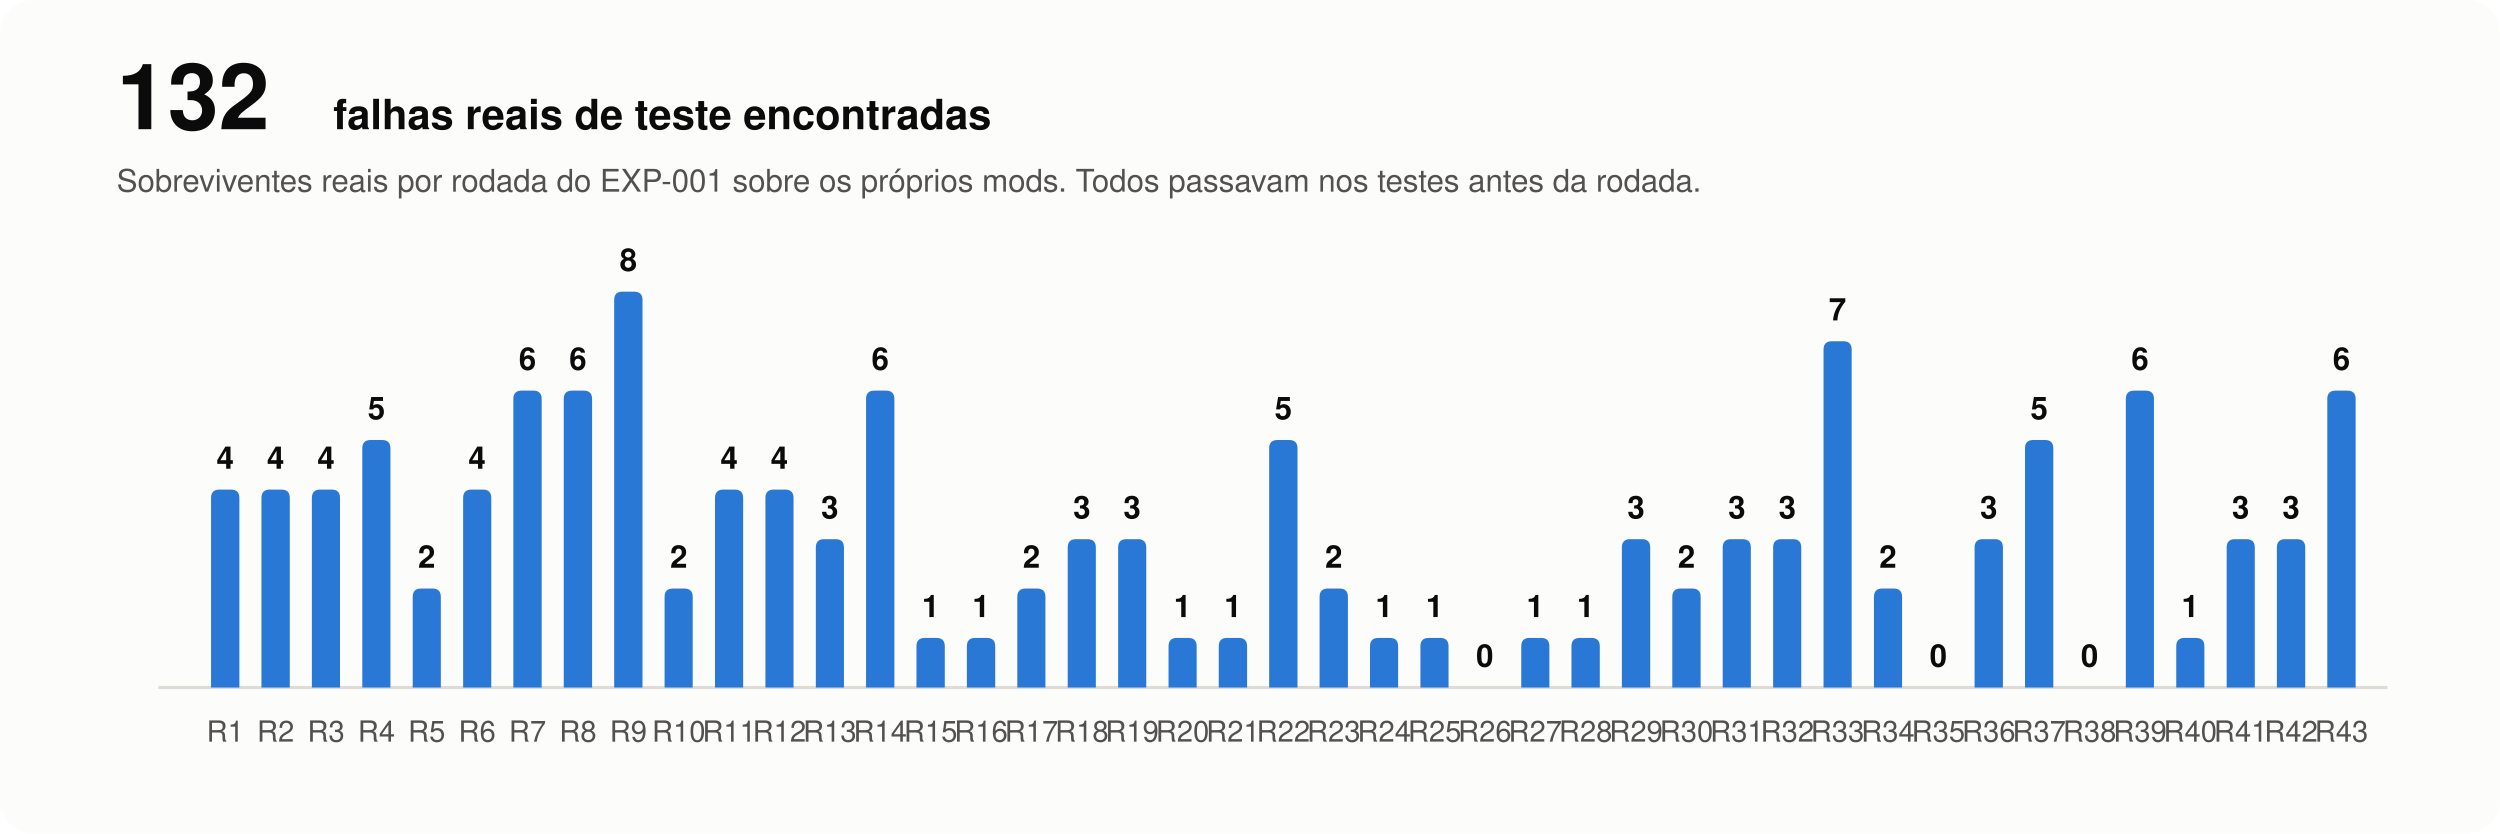
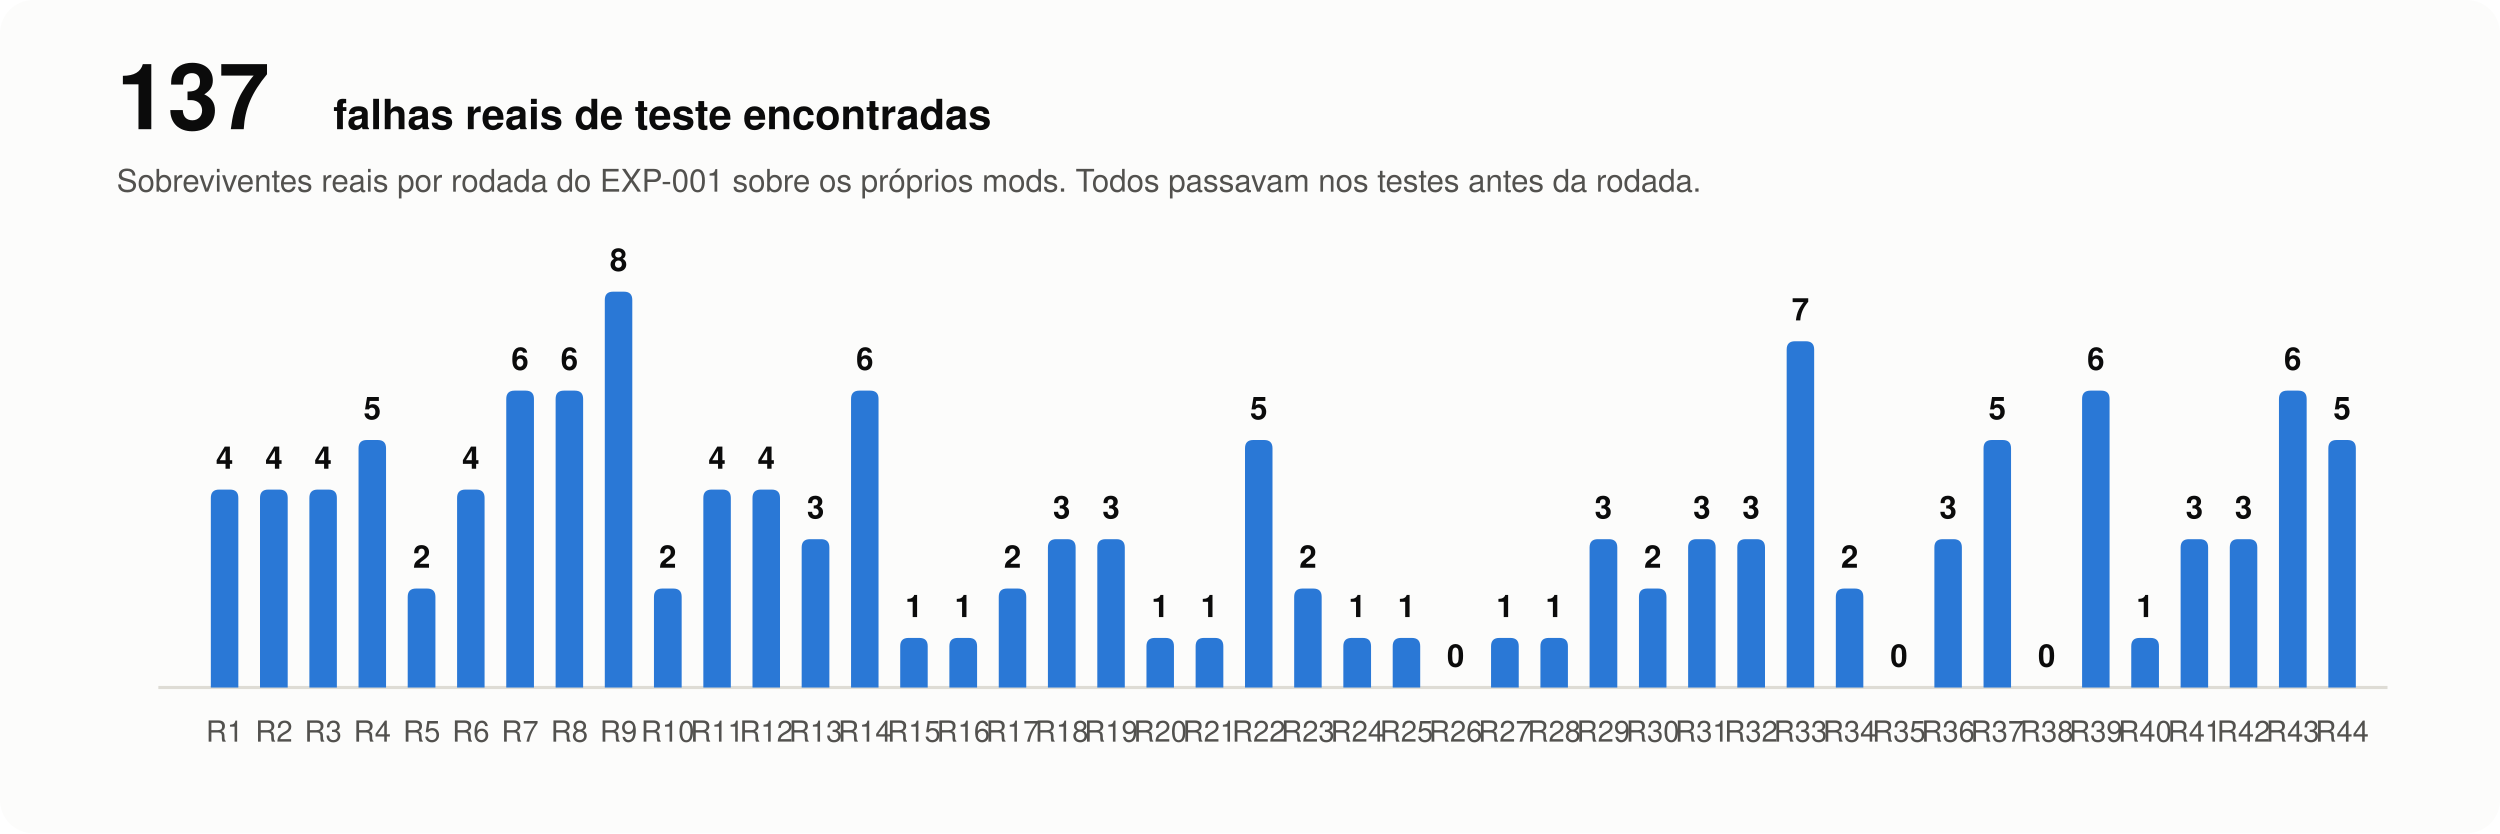
- <svg xmlns="http://www.w3.org/2000/svg" viewBox="0 0 1200 400" width="1200" height="400" role="img" aria-label="132 falhas reais de teste encontradas em 43 rodadas" font-family="ui-sans-serif, -apple-system, 'Segoe UI', Helvetica, Arial, sans-serif">
+ <svg xmlns="http://www.w3.org/2000/svg" viewBox="0 0 1200 400" width="1200" height="400" role="img" aria-label="137 falhas reais de teste encontradas em 44 rodadas" font-family="ui-sans-serif, -apple-system, 'Segoe UI', Helvetica, Arial, sans-serif">
  <style>
  .sup { fill: #fcfcfb; } .sup2 { fill: #f3f2ef; } .borda { stroke: #dedcd5; }
  .t1 { fill: #0b0b0b; } .t2 { fill: #52514e; } .t3 { fill: #8a887f; }
  .ac { fill: #2a78d6; } .acs { stroke: #2a78d6; } .acf { fill: #e8f1fb; }
  .ok { fill: #0f7a3d; } .okf { fill: #e3f3e8; }
  @media (prefers-color-scheme: dark) {
    .sup { fill: #1a1a19; } .sup2 { fill: #232322; } .borda { stroke: #3a3936; }
    .t1 { fill: #f0efec; } .t2 { fill: #c3c2b7; } .t3 { fill: #8f8d84; }
    .ac { fill: #3987e5; } .acs { stroke: #3987e5; } .acf { fill: #1d2c40; }
    .ok { fill: #4cc27a; } .okf { fill: #16301f; }
  }
  @media (prefers-reduced-motion: reduce) { * { animation: none !important; } }

  .barra { transform-box: fill-box; transform-origin: bottom; animation: cresce 1.1s cubic-bezier(.2,.8,.2,1); }
  @keyframes cresce { from { transform: scaleY(0); } to { transform: scaleY(1); } }
</style>
  <rect width="1200" height="400" rx="16" class="sup" />
-   <text x="56" y="62" font-size="44" font-weight="800" class="t1">132</text>
+   <text x="56" y="62" font-size="44" font-weight="800" class="t1">137</text>
  <text x="160" y="62" font-size="20" font-weight="700" class="t1">falhas reais de teste encontradas</text>
  <text x="56" y="92" font-size="15" class="t2">Sobreviventes reais por rodada do EXP-001 sobre os próprios mods. Todos passavam nos testes antes da rodada.</text>
  <line x1="76" y1="330" x2="1146" y2="330" class="borda" stroke-width="1.5" />
  <g class="barra">
-     <path d="M101.3,330 L101.3,239.0 Q101.3,235.0 105.3,235.0 L110.9,235.0 Q114.9,235.0 114.9,239.0 L114.9,330 Z" class="ac" />
-   </g>
-   <text x="108.1" y="225.0" font-size="15" font-weight="700" class="t1" text-anchor="middle">4</text>
-   <text x="108.1" y="356" font-size="14" class="t2" text-anchor="middle">R1</text>
-   <g class="barra">
-     <path d="M125.5,330 L125.5,239.0 Q125.5,235.0 129.5,235.0 L135.1,235.0 Q139.1,235.0 139.1,239.0 L139.1,330 Z" class="ac" />
-   </g>
-   <text x="132.3" y="225.0" font-size="15" font-weight="700" class="t1" text-anchor="middle">4</text>
-   <text x="132.3" y="356" font-size="14" class="t2" text-anchor="middle">R2</text>
-   <g class="barra">
-     <path d="M149.7,330 L149.7,239.0 Q149.7,235.0 153.7,235.0 L159.2,235.0 Q163.2,235.0 163.2,239.0 L163.2,330 Z" class="ac" />
-   </g>
-   <text x="156.5" y="225.0" font-size="15" font-weight="700" class="t1" text-anchor="middle">4</text>
-   <text x="156.5" y="356" font-size="14" class="t2" text-anchor="middle">R3</text>
-   <g class="barra">
-     <path d="M173.9,330 L173.9,215.2 Q173.9,211.2 177.9,211.2 L183.4,211.2 Q187.4,211.2 187.4,215.2 L187.4,330 Z" class="ac" />
-   </g>
-   <text x="180.7" y="201.2" font-size="15" font-weight="700" class="t1" text-anchor="middle">5</text>
-   <text x="180.7" y="356" font-size="14" class="t2" text-anchor="middle">R4</text>
-   <g class="barra">
-     <path d="M198.1,330 L198.1,286.5 Q198.1,282.5 202.1,282.5 L207.6,282.5 Q211.6,282.5 211.6,286.5 L211.6,330 Z" class="ac" />
-   </g>
-   <text x="204.8" y="272.5" font-size="15" font-weight="700" class="t1" text-anchor="middle">2</text>
-   <text x="204.8" y="356" font-size="14" class="t2" text-anchor="middle">R5</text>
-   <g class="barra">
-     <path d="M222.3,330 L222.3,239.0 Q222.3,235.0 226.3,235.0 L231.8,235.0 Q235.8,235.0 235.8,239.0 L235.8,330 Z" class="ac" />
-   </g>
-   <text x="229.0" y="225.0" font-size="15" font-weight="700" class="t1" text-anchor="middle">4</text>
-   <text x="229.0" y="356" font-size="14" class="t2" text-anchor="middle">R6</text>
-   <g class="barra">
-     <path d="M246.4,330 L246.4,191.5 Q246.4,187.5 250.4,187.5 L256.0,187.5 Q260.0,187.5 260.0,191.5 L260.0,330 Z" class="ac" />
-   </g>
-   <text x="253.2" y="177.5" font-size="15" font-weight="700" class="t1" text-anchor="middle">6</text>
-   <text x="253.2" y="356" font-size="14" class="t2" text-anchor="middle">R7</text>
-   <g class="barra">
-     <path d="M270.6,330 L270.6,191.5 Q270.6,187.5 274.6,187.5 L280.2,187.5 Q284.2,187.5 284.2,191.5 L284.2,330 Z" class="ac" />
-   </g>
-   <text x="277.4" y="177.5" font-size="15" font-weight="700" class="t1" text-anchor="middle">6</text>
-   <text x="277.4" y="356" font-size="14" class="t2" text-anchor="middle">R8</text>
-   <g class="barra">
-     <path d="M294.8,330 L294.8,144.0 Q294.8,140.0 298.8,140.0 L304.4,140.0 Q308.4,140.0 308.4,144.0 L308.4,330 Z" class="ac" />
-   </g>
-   <text x="301.6" y="130.0" font-size="15" font-weight="700" class="t1" text-anchor="middle">8</text>
-   <text x="301.6" y="356" font-size="14" class="t2" text-anchor="middle">R9</text>
-   <g class="barra">
-     <path d="M319.0,330 L319.0,286.5 Q319.0,282.5 323.0,282.5 L328.5,282.5 Q332.5,282.5 332.5,286.5 L332.5,330 Z" class="ac" />
-   </g>
-   <text x="325.8" y="272.5" font-size="15" font-weight="700" class="t1" text-anchor="middle">2</text>
-   <text x="325.8" y="356" font-size="14" class="t2" text-anchor="middle">R10</text>
-   <g class="barra">
-     <path d="M343.2,330 L343.2,239.0 Q343.2,235.0 347.2,235.0 L352.7,235.0 Q356.7,235.0 356.7,239.0 L356.7,330 Z" class="ac" />
-   </g>
-   <text x="350.0" y="225.0" font-size="15" font-weight="700" class="t1" text-anchor="middle">4</text>
-   <text x="350.0" y="356" font-size="14" class="t2" text-anchor="middle">R11</text>
-   <g class="barra">
-     <path d="M367.4,330 L367.4,239.0 Q367.4,235.0 371.4,235.0 L376.9,235.0 Q380.9,235.0 380.9,239.0 L380.9,330 Z" class="ac" />
-   </g>
-   <text x="374.1" y="225.0" font-size="15" font-weight="700" class="t1" text-anchor="middle">4</text>
-   <text x="374.1" y="356" font-size="14" class="t2" text-anchor="middle">R12</text>
-   <g class="barra">
-     <path d="M391.6,330 L391.6,262.8 Q391.6,258.8 395.6,258.8 L401.1,258.8 Q405.1,258.8 405.1,262.8 L405.1,330 Z" class="ac" />
-   </g>
-   <text x="398.3" y="248.8" font-size="15" font-weight="700" class="t1" text-anchor="middle">3</text>
-   <text x="398.3" y="356" font-size="14" class="t2" text-anchor="middle">R13</text>
-   <g class="barra">
-     <path d="M415.7,330 L415.7,191.5 Q415.7,187.5 419.7,187.5 L425.3,187.5 Q429.3,187.5 429.3,191.5 L429.3,330 Z" class="ac" />
-   </g>
-   <text x="422.5" y="177.5" font-size="15" font-weight="700" class="t1" text-anchor="middle">6</text>
-   <text x="422.5" y="356" font-size="14" class="t2" text-anchor="middle">R14</text>
-   <g class="barra">
-     <path d="M439.9,330 L439.9,310.2 Q439.9,306.2 443.9,306.2 L449.5,306.2 Q453.5,306.2 453.5,310.2 L453.5,330 Z" class="ac" />
-   </g>
-   <text x="446.7" y="296.2" font-size="15" font-weight="700" class="t1" text-anchor="middle">1</text>
-   <text x="446.7" y="356" font-size="14" class="t2" text-anchor="middle">R15</text>
-   <g class="barra">
-     <path d="M464.1,330 L464.1,310.2 Q464.1,306.2 468.1,306.2 L473.7,306.2 Q477.7,306.2 477.7,310.2 L477.7,330 Z" class="ac" />
-   </g>
-   <text x="470.9" y="296.2" font-size="15" font-weight="700" class="t1" text-anchor="middle">1</text>
-   <text x="470.9" y="356" font-size="14" class="t2" text-anchor="middle">R16</text>
-   <g class="barra">
-     <path d="M488.3,330 L488.3,286.5 Q488.3,282.5 492.3,282.5 L497.8,282.5 Q501.8,282.5 501.8,286.5 L501.8,330 Z" class="ac" />
-   </g>
-   <text x="495.1" y="272.5" font-size="15" font-weight="700" class="t1" text-anchor="middle">2</text>
-   <text x="495.1" y="356" font-size="14" class="t2" text-anchor="middle">R17</text>
-   <g class="barra">
-     <path d="M512.5,330 L512.5,262.8 Q512.5,258.8 516.5,258.8 L522.0,258.8 Q526.0,258.8 526.0,262.8 L526.0,330 Z" class="ac" />
-   </g>
-   <text x="519.3" y="248.8" font-size="15" font-weight="700" class="t1" text-anchor="middle">3</text>
-   <text x="519.3" y="356" font-size="14" class="t2" text-anchor="middle">R18</text>
-   <g class="barra">
-     <path d="M536.7,330 L536.7,262.8 Q536.7,258.8 540.7,258.8 L546.2,258.8 Q550.2,258.8 550.2,262.8 L550.2,330 Z" class="ac" />
-   </g>
-   <text x="543.4" y="248.8" font-size="15" font-weight="700" class="t1" text-anchor="middle">3</text>
-   <text x="543.4" y="356" font-size="14" class="t2" text-anchor="middle">R19</text>
-   <g class="barra">
-     <path d="M560.9,330 L560.9,310.2 Q560.9,306.2 564.9,306.2 L570.4,306.2 Q574.4,306.2 574.4,310.2 L574.4,330 Z" class="ac" />
-   </g>
-   <text x="567.6" y="296.2" font-size="15" font-weight="700" class="t1" text-anchor="middle">1</text>
-   <text x="567.6" y="356" font-size="14" class="t2" text-anchor="middle">R20</text>
-   <g class="barra">
-     <path d="M585.0,330 L585.0,310.2 Q585.0,306.2 589.0,306.2 L594.6,306.2 Q598.6,306.2 598.6,310.2 L598.6,330 Z" class="ac" />
-   </g>
-   <text x="591.8" y="296.2" font-size="15" font-weight="700" class="t1" text-anchor="middle">1</text>
-   <text x="591.8" y="356" font-size="14" class="t2" text-anchor="middle">R21</text>
-   <g class="barra">
-     <path d="M609.2,330 L609.2,215.2 Q609.2,211.2 613.2,211.2 L618.8,211.2 Q622.8,211.2 622.8,215.2 L622.8,330 Z" class="ac" />
-   </g>
-   <text x="616.0" y="201.2" font-size="15" font-weight="700" class="t1" text-anchor="middle">5</text>
-   <text x="616.0" y="356" font-size="14" class="t2" text-anchor="middle">R22</text>
-   <g class="barra">
-     <path d="M633.4,330 L633.4,286.5 Q633.4,282.5 637.4,282.5 L643.0,282.5 Q647.0,282.5 647.0,286.5 L647.0,330 Z" class="ac" />
-   </g>
-   <text x="640.2" y="272.5" font-size="15" font-weight="700" class="t1" text-anchor="middle">2</text>
-   <text x="640.2" y="356" font-size="14" class="t2" text-anchor="middle">R23</text>
-   <g class="barra">
-     <path d="M657.6,330 L657.6,310.2 Q657.6,306.2 661.6,306.2 L667.1,306.2 Q671.1,306.2 671.1,310.2 L671.1,330 Z" class="ac" />
-   </g>
-   <text x="664.4" y="296.2" font-size="15" font-weight="700" class="t1" text-anchor="middle">1</text>
-   <text x="664.4" y="356" font-size="14" class="t2" text-anchor="middle">R24</text>
-   <g class="barra">
-     <path d="M681.8,330 L681.8,310.2 Q681.8,306.2 685.8,306.2 L691.3,306.2 Q695.3,306.2 695.3,310.2 L695.3,330 Z" class="ac" />
-   </g>
-   <text x="688.6" y="296.2" font-size="15" font-weight="700" class="t1" text-anchor="middle">1</text>
-   <text x="688.6" y="356" font-size="14" class="t2" text-anchor="middle">R25</text>
-   <g class="barra">
-     <path d="M706.0,330 L706.0,330.0 Q706.0,330.0 706.0,330.0 L719.5,330.0 Q719.5,330.0 719.5,330.0 L719.5,330 Z" class="ac" />
-   </g>
-   <text x="712.7" y="320.0" font-size="15" font-weight="700" class="t1" text-anchor="middle">0</text>
-   <text x="712.7" y="356" font-size="14" class="t2" text-anchor="middle">R26</text>
-   <g class="barra">
-     <path d="M730.2,330 L730.2,310.2 Q730.2,306.2 734.2,306.2 L739.7,306.2 Q743.7,306.2 743.7,310.2 L743.7,330 Z" class="ac" />
-   </g>
-   <text x="736.9" y="296.2" font-size="15" font-weight="700" class="t1" text-anchor="middle">1</text>
-   <text x="736.9" y="356" font-size="14" class="t2" text-anchor="middle">R27</text>
-   <g class="barra">
-     <path d="M754.3,330 L754.3,310.2 Q754.3,306.2 758.3,306.2 L763.9,306.2 Q767.9,306.2 767.9,310.2 L767.9,330 Z" class="ac" />
-   </g>
-   <text x="761.1" y="296.2" font-size="15" font-weight="700" class="t1" text-anchor="middle">1</text>
-   <text x="761.1" y="356" font-size="14" class="t2" text-anchor="middle">R28</text>
-   <g class="barra">
-     <path d="M778.5,330 L778.5,262.8 Q778.5,258.8 782.5,258.8 L788.1,258.8 Q792.1,258.8 792.1,262.8 L792.1,330 Z" class="ac" />
-   </g>
-   <text x="785.3" y="248.8" font-size="15" font-weight="700" class="t1" text-anchor="middle">3</text>
-   <text x="785.3" y="356" font-size="14" class="t2" text-anchor="middle">R29</text>
-   <g class="barra">
-     <path d="M802.7,330 L802.7,286.5 Q802.7,282.5 806.7,282.5 L812.3,282.5 Q816.3,282.5 816.3,286.5 L816.3,330 Z" class="ac" />
-   </g>
-   <text x="809.5" y="272.5" font-size="15" font-weight="700" class="t1" text-anchor="middle">2</text>
-   <text x="809.5" y="356" font-size="14" class="t2" text-anchor="middle">R30</text>
-   <g class="barra">
-     <path d="M826.9,330 L826.9,262.8 Q826.9,258.8 830.9,258.8 L836.4,258.8 Q840.4,258.8 840.4,262.8 L840.4,330 Z" class="ac" />
-   </g>
-   <text x="833.7" y="248.8" font-size="15" font-weight="700" class="t1" text-anchor="middle">3</text>
-   <text x="833.7" y="356" font-size="14" class="t2" text-anchor="middle">R31</text>
-   <g class="barra">
-     <path d="M851.1,330 L851.1,262.8 Q851.1,258.8 855.1,258.8 L860.6,258.8 Q864.6,258.8 864.6,262.8 L864.6,330 Z" class="ac" />
-   </g>
-   <text x="857.9" y="248.8" font-size="15" font-weight="700" class="t1" text-anchor="middle">3</text>
-   <text x="857.9" y="356" font-size="14" class="t2" text-anchor="middle">R32</text>
-   <g class="barra">
-     <path d="M875.3,330 L875.3,167.8 Q875.3,163.8 879.3,163.8 L884.8,163.8 Q888.8,163.8 888.8,167.8 L888.8,330 Z" class="ac" />
-   </g>
-   <text x="882.0" y="153.8" font-size="15" font-weight="700" class="t1" text-anchor="middle">7</text>
-   <text x="882.0" y="356" font-size="14" class="t2" text-anchor="middle">R33</text>
-   <g class="barra">
-     <path d="M899.5,330 L899.5,286.5 Q899.5,282.5 903.5,282.5 L909.0,282.5 Q913.0,282.5 913.0,286.5 L913.0,330 Z" class="ac" />
-   </g>
-   <text x="906.2" y="272.5" font-size="15" font-weight="700" class="t1" text-anchor="middle">2</text>
-   <text x="906.2" y="356" font-size="14" class="t2" text-anchor="middle">R34</text>
-   <g class="barra">
-     <path d="M923.6,330 L923.6,330.0 Q923.6,330.0 923.6,330.0 L937.2,330.0 Q937.2,330.0 937.2,330.0 L937.2,330 Z" class="ac" />
-   </g>
-   <text x="930.4" y="320.0" font-size="15" font-weight="700" class="t1" text-anchor="middle">0</text>
-   <text x="930.4" y="356" font-size="14" class="t2" text-anchor="middle">R35</text>
-   <g class="barra">
-     <path d="M947.8,330 L947.8,262.8 Q947.8,258.8 951.8,258.8 L957.4,258.8 Q961.4,258.8 961.4,262.8 L961.4,330 Z" class="ac" />
-   </g>
-   <text x="954.6" y="248.8" font-size="15" font-weight="700" class="t1" text-anchor="middle">3</text>
-   <text x="954.6" y="356" font-size="14" class="t2" text-anchor="middle">R36</text>
-   <g class="barra">
-     <path d="M972.0,330 L972.0,215.2 Q972.0,211.2 976.0,211.2 L981.6,211.2 Q985.6,211.2 985.6,215.2 L985.6,330 Z" class="ac" />
-   </g>
-   <text x="978.8" y="201.2" font-size="15" font-weight="700" class="t1" text-anchor="middle">5</text>
-   <text x="978.8" y="356" font-size="14" class="t2" text-anchor="middle">R37</text>
-   <g class="barra">
-     <path d="M996.2,330 L996.2,330.0 Q996.2,330.0 996.2,330.0 L1009.7,330.0 Q1009.7,330.0 1009.7,330.0 L1009.7,330 Z" class="ac" />
-   </g>
-   <text x="1003.0" y="320.0" font-size="15" font-weight="700" class="t1" text-anchor="middle">0</text>
-   <text x="1003.0" y="356" font-size="14" class="t2" text-anchor="middle">R38</text>
-   <g class="barra">
-     <path d="M1020.4,330 L1020.4,191.5 Q1020.4,187.5 1024.4,187.5 L1029.9,187.5 Q1033.9,187.5 1033.9,191.5 L1033.9,330 Z" class="ac" />
-   </g>
-   <text x="1027.2" y="177.5" font-size="15" font-weight="700" class="t1" text-anchor="middle">6</text>
-   <text x="1027.2" y="356" font-size="14" class="t2" text-anchor="middle">R39</text>
-   <g class="barra">
-     <path d="M1044.6,330 L1044.6,310.2 Q1044.6,306.2 1048.6,306.2 L1054.1,306.2 Q1058.1,306.2 1058.1,310.2 L1058.1,330 Z" class="ac" />
-   </g>
-   <text x="1051.3" y="296.2" font-size="15" font-weight="700" class="t1" text-anchor="middle">1</text>
-   <text x="1051.3" y="356" font-size="14" class="t2" text-anchor="middle">R40</text>
-   <g class="barra">
-     <path d="M1068.8,330 L1068.8,262.8 Q1068.8,258.8 1072.8,258.8 L1078.3,258.8 Q1082.3,258.8 1082.3,262.8 L1082.3,330 Z" class="ac" />
-   </g>
-   <text x="1075.5" y="248.8" font-size="15" font-weight="700" class="t1" text-anchor="middle">3</text>
-   <text x="1075.5" y="356" font-size="14" class="t2" text-anchor="middle">R41</text>
-   <g class="barra">
-     <path d="M1092.9,330 L1092.9,262.8 Q1092.9,258.8 1096.9,258.8 L1102.5,258.8 Q1106.5,258.8 1106.5,262.8 L1106.5,330 Z" class="ac" />
-   </g>
-   <text x="1099.7" y="248.8" font-size="15" font-weight="700" class="t1" text-anchor="middle">3</text>
-   <text x="1099.7" y="356" font-size="14" class="t2" text-anchor="middle">R42</text>
-   <g class="barra">
-     <path d="M1117.1,330 L1117.1,191.5 Q1117.1,187.5 1121.1,187.5 L1126.7,187.5 Q1130.7,187.5 1130.7,191.5 L1130.7,330 Z" class="ac" />
-   </g>
-   <text x="1123.9" y="177.5" font-size="15" font-weight="700" class="t1" text-anchor="middle">6</text>
-   <text x="1123.9" y="356" font-size="14" class="t2" text-anchor="middle">R43</text>
+     <path d="M101.2,330 L101.2,239.0 Q101.2,235.0 105.2,235.0 L110.4,235.0 Q114.4,235.0 114.4,239.0 L114.4,330 Z" class="ac" />
+   </g>
+   <text x="107.8" y="225.0" font-size="15" font-weight="700" class="t1" text-anchor="middle">4</text>
+   <text x="107.8" y="356" font-size="14" class="t2" text-anchor="middle">R1</text>
+   <g class="barra">
+     <path d="M124.8,330 L124.8,239.0 Q124.8,235.0 128.8,235.0 L134.1,235.0 Q138.1,235.0 138.1,239.0 L138.1,330 Z" class="ac" />
+   </g>
+   <text x="131.5" y="225.0" font-size="15" font-weight="700" class="t1" text-anchor="middle">4</text>
+   <text x="131.5" y="356" font-size="14" class="t2" text-anchor="middle">R2</text>
+   <g class="barra">
+     <path d="M148.5,330 L148.5,239.0 Q148.5,235.0 152.5,235.0 L157.7,235.0 Q161.7,235.0 161.7,239.0 L161.7,330 Z" class="ac" />
+   </g>
+   <text x="155.1" y="225.0" font-size="15" font-weight="700" class="t1" text-anchor="middle">4</text>
+   <text x="155.1" y="356" font-size="14" class="t2" text-anchor="middle">R3</text>
+   <g class="barra">
+     <path d="M172.1,330 L172.1,215.2 Q172.1,211.2 176.1,211.2 L181.3,211.2 Q185.3,211.2 185.3,215.2 L185.3,330 Z" class="ac" />
+   </g>
+   <text x="178.7" y="201.2" font-size="15" font-weight="700" class="t1" text-anchor="middle">5</text>
+   <text x="178.7" y="356" font-size="14" class="t2" text-anchor="middle">R4</text>
+   <g class="barra">
+     <path d="M195.7,330 L195.7,286.5 Q195.7,282.5 199.7,282.5 L205.0,282.5 Q209.0,282.5 209.0,286.5 L209.0,330 Z" class="ac" />
+   </g>
+   <text x="202.4" y="272.5" font-size="15" font-weight="700" class="t1" text-anchor="middle">2</text>
+   <text x="202.4" y="356" font-size="14" class="t2" text-anchor="middle">R5</text>
+   <g class="barra">
+     <path d="M219.4,330 L219.4,239.0 Q219.4,235.0 223.4,235.0 L228.6,235.0 Q232.6,235.0 232.6,239.0 L232.6,330 Z" class="ac" />
+   </g>
+   <text x="226.0" y="225.0" font-size="15" font-weight="700" class="t1" text-anchor="middle">4</text>
+   <text x="226.0" y="356" font-size="14" class="t2" text-anchor="middle">R6</text>
+   <g class="barra">
+     <path d="M243.0,330 L243.0,191.5 Q243.0,187.5 247.0,187.5 L252.3,187.5 Q256.3,187.5 256.3,191.5 L256.3,330 Z" class="ac" />
+   </g>
+   <text x="249.6" y="177.5" font-size="15" font-weight="700" class="t1" text-anchor="middle">6</text>
+   <text x="249.6" y="356" font-size="14" class="t2" text-anchor="middle">R7</text>
+   <g class="barra">
+     <path d="M266.7,330 L266.7,191.5 Q266.7,187.5 270.7,187.5 L275.9,187.5 Q279.9,187.5 279.9,191.5 L279.9,330 Z" class="ac" />
+   </g>
+   <text x="273.3" y="177.5" font-size="15" font-weight="700" class="t1" text-anchor="middle">6</text>
+   <text x="273.3" y="356" font-size="14" class="t2" text-anchor="middle">R8</text>
+   <g class="barra">
+     <path d="M290.3,330 L290.3,144.0 Q290.3,140.0 294.3,140.0 L299.5,140.0 Q303.5,140.0 303.5,144.0 L303.5,330 Z" class="ac" />
+   </g>
+   <text x="296.9" y="130.0" font-size="15" font-weight="700" class="t1" text-anchor="middle">8</text>
+   <text x="296.9" y="356" font-size="14" class="t2" text-anchor="middle">R9</text>
+   <g class="barra">
+     <path d="M313.9,330 L313.9,286.5 Q313.9,282.5 317.9,282.5 L323.2,282.5 Q327.2,282.5 327.2,286.5 L327.2,330 Z" class="ac" />
+   </g>
+   <text x="320.5" y="272.5" font-size="15" font-weight="700" class="t1" text-anchor="middle">2</text>
+   <text x="320.5" y="356" font-size="14" class="t2" text-anchor="middle">R10</text>
+   <g class="barra">
+     <path d="M337.6,330 L337.6,239.0 Q337.6,235.0 341.6,235.0 L346.8,235.0 Q350.8,235.0 350.8,239.0 L350.8,330 Z" class="ac" />
+   </g>
+   <text x="344.2" y="225.0" font-size="15" font-weight="700" class="t1" text-anchor="middle">4</text>
+   <text x="344.2" y="356" font-size="14" class="t2" text-anchor="middle">R11</text>
+   <g class="barra">
+     <path d="M361.2,330 L361.2,239.0 Q361.2,235.0 365.2,235.0 L370.4,235.0 Q374.4,235.0 374.4,239.0 L374.4,330 Z" class="ac" />
+   </g>
+   <text x="367.8" y="225.0" font-size="15" font-weight="700" class="t1" text-anchor="middle">4</text>
+   <text x="367.8" y="356" font-size="14" class="t2" text-anchor="middle">R12</text>
+   <g class="barra">
+     <path d="M384.8,330 L384.8,262.8 Q384.8,258.8 388.8,258.8 L394.1,258.8 Q398.1,258.8 398.1,262.8 L398.1,330 Z" class="ac" />
+   </g>
+   <text x="391.5" y="248.8" font-size="15" font-weight="700" class="t1" text-anchor="middle">3</text>
+   <text x="391.5" y="356" font-size="14" class="t2" text-anchor="middle">R13</text>
+   <g class="barra">
+     <path d="M408.5,330 L408.5,191.5 Q408.5,187.5 412.5,187.5 L417.7,187.5 Q421.7,187.5 421.7,191.5 L421.7,330 Z" class="ac" />
+   </g>
+   <text x="415.1" y="177.5" font-size="15" font-weight="700" class="t1" text-anchor="middle">6</text>
+   <text x="415.1" y="356" font-size="14" class="t2" text-anchor="middle">R14</text>
+   <g class="barra">
+     <path d="M432.1,330 L432.1,310.2 Q432.1,306.2 436.1,306.2 L441.3,306.2 Q445.3,306.2 445.3,310.2 L445.3,330 Z" class="ac" />
+   </g>
+   <text x="438.7" y="296.2" font-size="15" font-weight="700" class="t1" text-anchor="middle">1</text>
+   <text x="438.7" y="356" font-size="14" class="t2" text-anchor="middle">R15</text>
+   <g class="barra">
+     <path d="M455.7,330 L455.7,310.2 Q455.7,306.2 459.7,306.2 L465.0,306.2 Q469.0,306.2 469.0,310.2 L469.0,330 Z" class="ac" />
+   </g>
+   <text x="462.4" y="296.2" font-size="15" font-weight="700" class="t1" text-anchor="middle">1</text>
+   <text x="462.4" y="356" font-size="14" class="t2" text-anchor="middle">R16</text>
+   <g class="barra">
+     <path d="M479.4,330 L479.4,286.5 Q479.4,282.5 483.4,282.5 L488.6,282.5 Q492.6,282.5 492.6,286.5 L492.6,330 Z" class="ac" />
+   </g>
+   <text x="486.0" y="272.5" font-size="15" font-weight="700" class="t1" text-anchor="middle">2</text>
+   <text x="486.0" y="356" font-size="14" class="t2" text-anchor="middle">R17</text>
+   <g class="barra">
+     <path d="M503.0,330 L503.0,262.8 Q503.0,258.8 507.0,258.8 L512.3,258.8 Q516.3,258.8 516.3,262.8 L516.3,330 Z" class="ac" />
+   </g>
+   <text x="509.6" y="248.8" font-size="15" font-weight="700" class="t1" text-anchor="middle">3</text>
+   <text x="509.6" y="356" font-size="14" class="t2" text-anchor="middle">R18</text>
+   <g class="barra">
+     <path d="M526.7,330 L526.7,262.8 Q526.7,258.8 530.7,258.8 L535.9,258.8 Q539.9,258.8 539.9,262.8 L539.9,330 Z" class="ac" />
+   </g>
+   <text x="533.3" y="248.8" font-size="15" font-weight="700" class="t1" text-anchor="middle">3</text>
+   <text x="533.3" y="356" font-size="14" class="t2" text-anchor="middle">R19</text>
+   <g class="barra">
+     <path d="M550.3,330 L550.3,310.2 Q550.3,306.2 554.3,306.2 L559.5,306.2 Q563.5,306.2 563.5,310.2 L563.5,330 Z" class="ac" />
+   </g>
+   <text x="556.9" y="296.2" font-size="15" font-weight="700" class="t1" text-anchor="middle">1</text>
+   <text x="556.9" y="356" font-size="14" class="t2" text-anchor="middle">R20</text>
+   <g class="barra">
+     <path d="M573.9,330 L573.9,310.2 Q573.9,306.2 577.9,306.2 L583.2,306.2 Q587.2,306.2 587.2,310.2 L587.2,330 Z" class="ac" />
+   </g>
+   <text x="580.5" y="296.2" font-size="15" font-weight="700" class="t1" text-anchor="middle">1</text>
+   <text x="580.5" y="356" font-size="14" class="t2" text-anchor="middle">R21</text>
+   <g class="barra">
+     <path d="M597.6,330 L597.6,215.2 Q597.6,211.2 601.6,211.2 L606.8,211.2 Q610.8,211.2 610.8,215.2 L610.8,330 Z" class="ac" />
+   </g>
+   <text x="604.2" y="201.2" font-size="15" font-weight="700" class="t1" text-anchor="middle">5</text>
+   <text x="604.2" y="356" font-size="14" class="t2" text-anchor="middle">R22</text>
+   <g class="barra">
+     <path d="M621.2,330 L621.2,286.5 Q621.2,282.5 625.2,282.5 L630.4,282.5 Q634.4,282.5 634.4,286.5 L634.4,330 Z" class="ac" />
+   </g>
+   <text x="627.8" y="272.5" font-size="15" font-weight="700" class="t1" text-anchor="middle">2</text>
+   <text x="627.8" y="356" font-size="14" class="t2" text-anchor="middle">R23</text>
+   <g class="barra">
+     <path d="M644.8,330 L644.8,310.2 Q644.8,306.2 648.8,306.2 L654.1,306.2 Q658.1,306.2 658.1,310.2 L658.1,330 Z" class="ac" />
+   </g>
+   <text x="651.5" y="296.2" font-size="15" font-weight="700" class="t1" text-anchor="middle">1</text>
+   <text x="651.5" y="356" font-size="14" class="t2" text-anchor="middle">R24</text>
+   <g class="barra">
+     <path d="M668.5,330 L668.5,310.2 Q668.5,306.2 672.5,306.2 L677.7,306.2 Q681.7,306.2 681.7,310.2 L681.7,330 Z" class="ac" />
+   </g>
+   <text x="675.1" y="296.2" font-size="15" font-weight="700" class="t1" text-anchor="middle">1</text>
+   <text x="675.1" y="356" font-size="14" class="t2" text-anchor="middle">R25</text>
+   <g class="barra">
+     <path d="M692.1,330 L692.1,330.0 Q692.1,330.0 692.1,330.0 L705.3,330.0 Q705.3,330.0 705.3,330.0 L705.3,330 Z" class="ac" />
+   </g>
+   <text x="698.7" y="320.0" font-size="15" font-weight="700" class="t1" text-anchor="middle">0</text>
+   <text x="698.7" y="356" font-size="14" class="t2" text-anchor="middle">R26</text>
+   <g class="barra">
+     <path d="M715.7,330 L715.7,310.2 Q715.7,306.2 719.7,306.2 L725.0,306.2 Q729.0,306.2 729.0,310.2 L729.0,330 Z" class="ac" />
+   </g>
+   <text x="722.4" y="296.2" font-size="15" font-weight="700" class="t1" text-anchor="middle">1</text>
+   <text x="722.4" y="356" font-size="14" class="t2" text-anchor="middle">R27</text>
+   <g class="barra">
+     <path d="M739.4,330 L739.4,310.2 Q739.4,306.2 743.4,306.2 L748.6,306.2 Q752.6,306.2 752.6,310.2 L752.6,330 Z" class="ac" />
+   </g>
+   <text x="746.0" y="296.2" font-size="15" font-weight="700" class="t1" text-anchor="middle">1</text>
+   <text x="746.0" y="356" font-size="14" class="t2" text-anchor="middle">R28</text>
+   <g class="barra">
+     <path d="M763.0,330 L763.0,262.8 Q763.0,258.8 767.0,258.8 L772.3,258.8 Q776.3,258.8 776.3,262.8 L776.3,330 Z" class="ac" />
+   </g>
+   <text x="769.6" y="248.8" font-size="15" font-weight="700" class="t1" text-anchor="middle">3</text>
+   <text x="769.6" y="356" font-size="14" class="t2" text-anchor="middle">R29</text>
+   <g class="barra">
+     <path d="M786.7,330 L786.7,286.5 Q786.7,282.5 790.7,282.5 L795.9,282.5 Q799.9,282.5 799.9,286.5 L799.9,330 Z" class="ac" />
+   </g>
+   <text x="793.3" y="272.5" font-size="15" font-weight="700" class="t1" text-anchor="middle">2</text>
+   <text x="793.3" y="356" font-size="14" class="t2" text-anchor="middle">R30</text>
+   <g class="barra">
+     <path d="M810.3,330 L810.3,262.8 Q810.3,258.8 814.3,258.8 L819.5,258.8 Q823.5,258.8 823.5,262.8 L823.5,330 Z" class="ac" />
+   </g>
+   <text x="816.9" y="248.8" font-size="15" font-weight="700" class="t1" text-anchor="middle">3</text>
+   <text x="816.9" y="356" font-size="14" class="t2" text-anchor="middle">R31</text>
+   <g class="barra">
+     <path d="M833.9,330 L833.9,262.8 Q833.9,258.8 837.9,258.8 L843.2,258.8 Q847.2,258.8 847.2,262.8 L847.2,330 Z" class="ac" />
+   </g>
+   <text x="840.5" y="248.8" font-size="15" font-weight="700" class="t1" text-anchor="middle">3</text>
+   <text x="840.5" y="356" font-size="14" class="t2" text-anchor="middle">R32</text>
+   <g class="barra">
+     <path d="M857.6,330 L857.6,167.8 Q857.6,163.8 861.6,163.8 L866.8,163.8 Q870.8,163.8 870.8,167.8 L870.8,330 Z" class="ac" />
+   </g>
+   <text x="864.2" y="153.8" font-size="15" font-weight="700" class="t1" text-anchor="middle">7</text>
+   <text x="864.2" y="356" font-size="14" class="t2" text-anchor="middle">R33</text>
+   <g class="barra">
+     <path d="M881.2,330 L881.2,286.5 Q881.2,282.5 885.2,282.5 L890.4,282.5 Q894.4,282.5 894.4,286.5 L894.4,330 Z" class="ac" />
+   </g>
+   <text x="887.8" y="272.5" font-size="15" font-weight="700" class="t1" text-anchor="middle">2</text>
+   <text x="887.8" y="356" font-size="14" class="t2" text-anchor="middle">R34</text>
+   <g class="barra">
+     <path d="M904.8,330 L904.8,330.0 Q904.8,330.0 904.8,330.0 L918.1,330.0 Q918.1,330.0 918.1,330.0 L918.1,330 Z" class="ac" />
+   </g>
+   <text x="911.5" y="320.0" font-size="15" font-weight="700" class="t1" text-anchor="middle">0</text>
+   <text x="911.5" y="356" font-size="14" class="t2" text-anchor="middle">R35</text>
+   <g class="barra">
+     <path d="M928.5,330 L928.5,262.8 Q928.5,258.8 932.5,258.8 L937.7,258.8 Q941.7,258.8 941.7,262.8 L941.7,330 Z" class="ac" />
+   </g>
+   <text x="935.1" y="248.8" font-size="15" font-weight="700" class="t1" text-anchor="middle">3</text>
+   <text x="935.1" y="356" font-size="14" class="t2" text-anchor="middle">R36</text>
+   <g class="barra">
+     <path d="M952.1,330 L952.1,215.2 Q952.1,211.2 956.1,211.2 L961.3,211.2 Q965.3,211.2 965.3,215.2 L965.3,330 Z" class="ac" />
+   </g>
+   <text x="958.7" y="201.2" font-size="15" font-weight="700" class="t1" text-anchor="middle">5</text>
+   <text x="958.7" y="356" font-size="14" class="t2" text-anchor="middle">R37</text>
+   <g class="barra">
+     <path d="M975.7,330 L975.7,330.0 Q975.7,330.0 975.7,330.0 L989.0,330.0 Q989.0,330.0 989.0,330.0 L989.0,330 Z" class="ac" />
+   </g>
+   <text x="982.4" y="320.0" font-size="15" font-weight="700" class="t1" text-anchor="middle">0</text>
+   <text x="982.4" y="356" font-size="14" class="t2" text-anchor="middle">R38</text>
+   <g class="barra">
+     <path d="M999.4,330 L999.4,191.5 Q999.4,187.5 1003.4,187.5 L1008.6,187.5 Q1012.6,187.5 1012.6,191.5 L1012.6,330 Z" class="ac" />
+   </g>
+   <text x="1006.0" y="177.5" font-size="15" font-weight="700" class="t1" text-anchor="middle">6</text>
+   <text x="1006.0" y="356" font-size="14" class="t2" text-anchor="middle">R39</text>
+   <g class="barra">
+     <path d="M1023.0,330 L1023.0,310.2 Q1023.0,306.2 1027.0,306.2 L1032.3,306.2 Q1036.3,306.2 1036.3,310.2 L1036.3,330 Z" class="ac" />
+   </g>
+   <text x="1029.6" y="296.2" font-size="15" font-weight="700" class="t1" text-anchor="middle">1</text>
+   <text x="1029.6" y="356" font-size="14" class="t2" text-anchor="middle">R40</text>
+   <g class="barra">
+     <path d="M1046.7,330 L1046.7,262.8 Q1046.7,258.8 1050.7,258.8 L1055.9,258.8 Q1059.9,258.8 1059.9,262.8 L1059.9,330 Z" class="ac" />
+   </g>
+   <text x="1053.3" y="248.8" font-size="15" font-weight="700" class="t1" text-anchor="middle">3</text>
+   <text x="1053.3" y="356" font-size="14" class="t2" text-anchor="middle">R41</text>
+   <g class="barra">
+     <path d="M1070.3,330 L1070.3,262.8 Q1070.3,258.8 1074.3,258.8 L1079.5,258.8 Q1083.5,258.8 1083.5,262.8 L1083.5,330 Z" class="ac" />
+   </g>
+   <text x="1076.9" y="248.8" font-size="15" font-weight="700" class="t1" text-anchor="middle">3</text>
+   <text x="1076.9" y="356" font-size="14" class="t2" text-anchor="middle">R42</text>
+   <g class="barra">
+     <path d="M1093.9,330 L1093.9,191.5 Q1093.9,187.5 1097.9,187.5 L1103.2,187.5 Q1107.2,187.5 1107.2,191.5 L1107.2,330 Z" class="ac" />
+   </g>
+   <text x="1100.5" y="177.5" font-size="15" font-weight="700" class="t1" text-anchor="middle">6</text>
+   <text x="1100.5" y="356" font-size="14" class="t2" text-anchor="middle">R43</text>
+   <g class="barra">
+     <path d="M1117.6,330 L1117.6,215.2 Q1117.6,211.2 1121.6,211.2 L1126.8,211.2 Q1130.8,211.2 1130.8,215.2 L1130.8,330 Z" class="ac" />
+   </g>
+   <text x="1124.2" y="201.2" font-size="15" font-weight="700" class="t1" text-anchor="middle">5</text>
+   <text x="1124.2" y="356" font-size="14" class="t2" text-anchor="middle">R44</text>
</svg>
